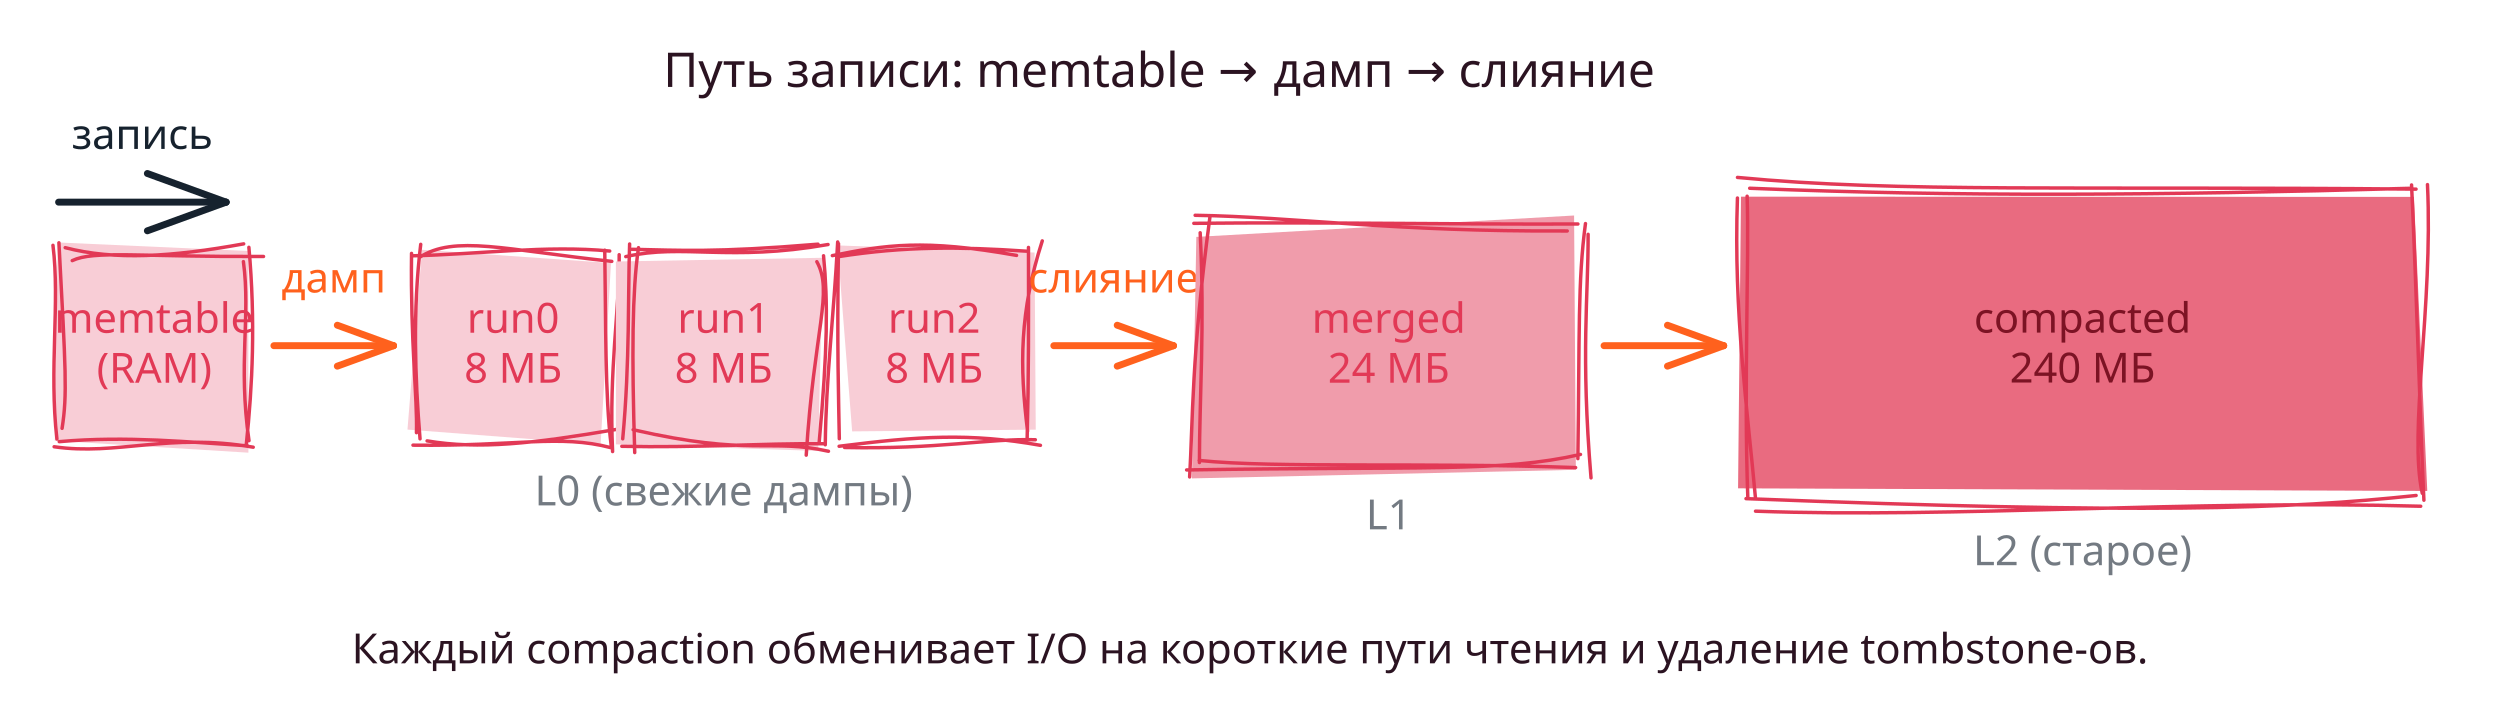
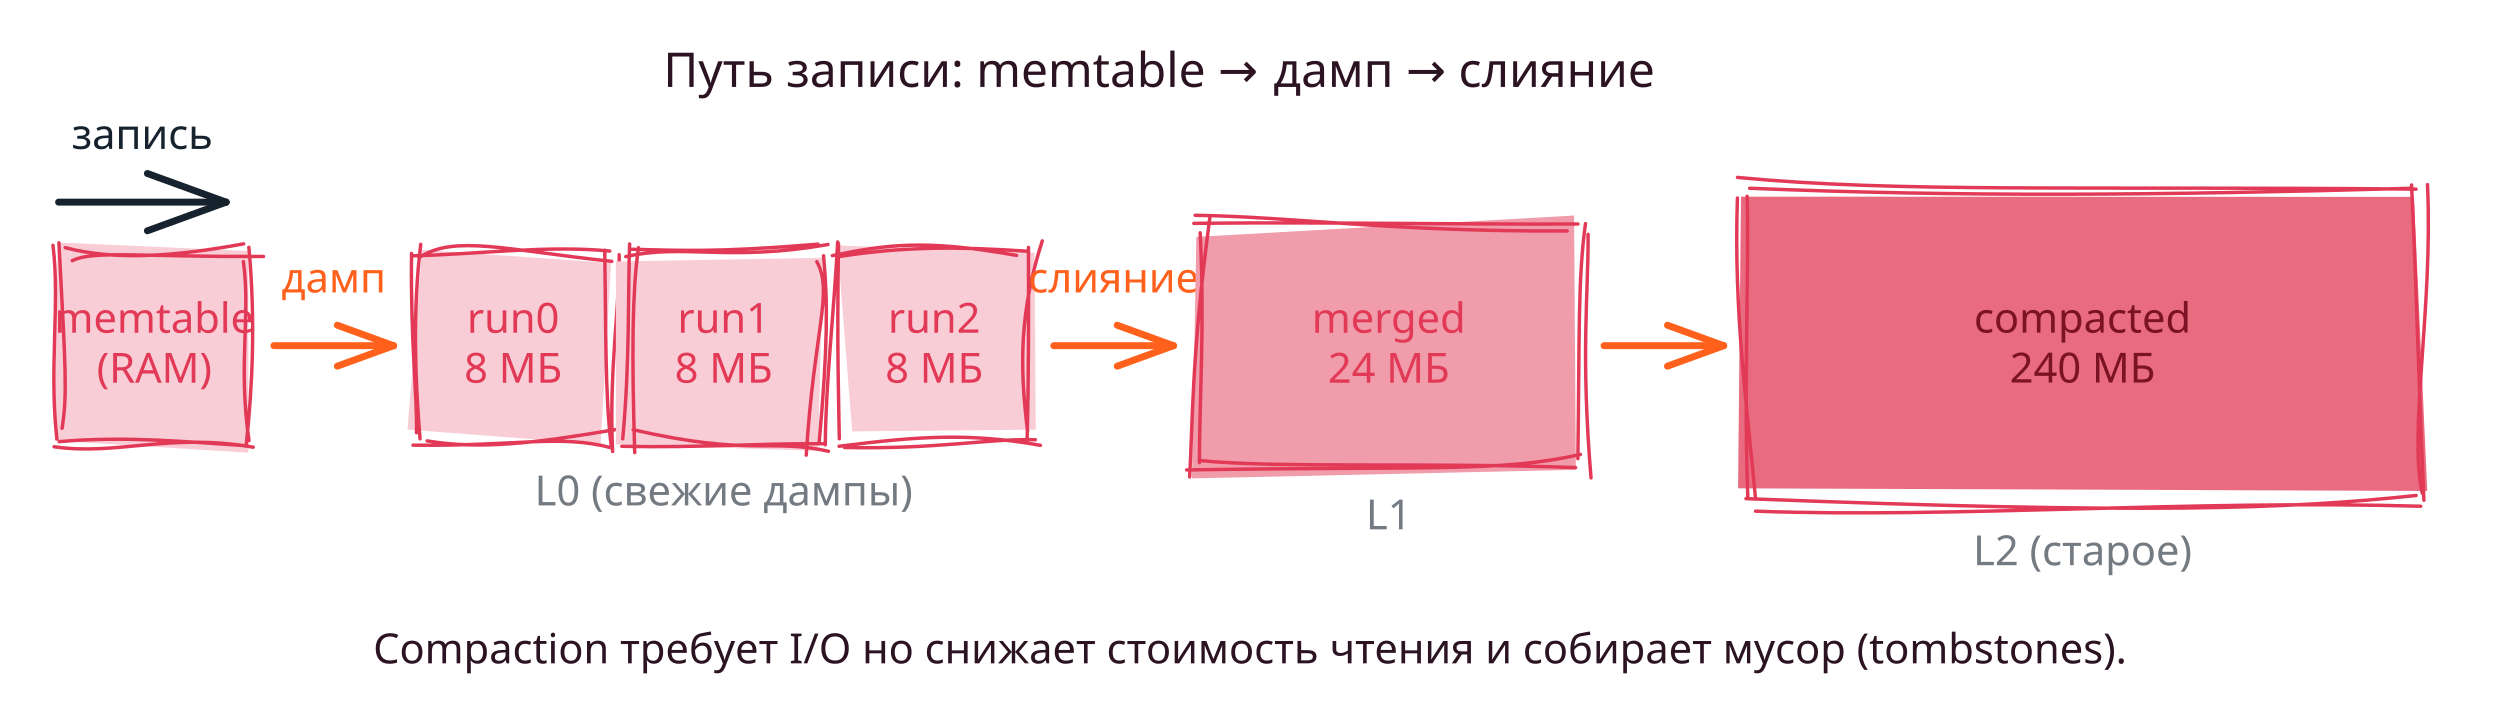
<svg xmlns="http://www.w3.org/2000/svg" version="1.1" viewBox="0 0 720.69 204.138" width="720.69" height="204.138">
  <defs>
    <style>
      @font-face {
        font-family: "Virgil";
        src: url("https://excalidraw.com/Virgil.woff2");
      }
      @font-face {
        font-family: "Cascadia";
        src: url("https://excalidraw.com/Cascadia.woff2");
      }
    </style>
  </defs>
  <rect x="0" y="0" width="720.69" height="204.138" fill="transparent" />
  <g transform="translate(10 10) rotate(0 324.1379 9.655172)">
    <text x="324.138" y="9.7" dominant-baseline="central" font-family="Cascadia, sans-serif" font-size="13.793px" fill="#2B1321" text-anchor="middle" style="white-space: pre;" direction="ltr">Путь записи: memtable → дамп → слияние</text>
  </g>
  <g stroke-linecap="round" transform="translate(16.89655 72.06897) rotate(0 27.58621 27.58621)">
    <path d="M-0.28 -2.18 L54.69 0.29 L54.71 58.43 L-1.1 54.99" stroke="none" stroke-width="0" fill="#F8CDD6" />
    <path d="M3.93 3.06 C10.21 0.07, 22.92 2.01, 59.07 1.87 M1.9 -0.67 C16.11 3.04, 32.8 1.98, 53.35 -1.77 M53.27 3.35 C55.4 19.25, 51.69 32.55, 54.88 54.96 M54.85 -0.77 C56.78 20.63, 55.89 39.04, 54.1 56.12 M56.1 56.85 C31.81 52.61, 16.83 59.37, -1.29 56.72 M54.48 56.45 C38.11 55.43, 19.68 53.51, 0.18 55.25 M1 51.41 C2.53 41.57, 2.06 35.01, 0.09 -2.08 M-0.49 54.48 C-2.79 34.41, 0.43 15.1, -1.63 -1.35" stroke="#E23956" stroke-width="1" fill="none" />
  </g>
  <g transform="translate(16.89655 72.06897) rotate(0 27.58621 27.58621)">
    <text x="27.586" y="19.2" dominant-baseline="central" font-family="Cascadia, sans-serif" font-size="12px" fill="#E23956" text-anchor="middle" style="white-space: pre;" direction="ltr">memtable</text>
    <text x="27.586" y="33.6" dominant-baseline="central" font-family="Cascadia, sans-serif" font-size="12px" fill="#E23956" text-anchor="middle" style="white-space: pre;" direction="ltr">(RAM)</text>
  </g>
  <g stroke-linecap="round">
    <g transform="translate(16.89655 58.27586) rotate(0 24.13793 0)">
      <path d="M0 0 C8.05 0, 40.23 0, 48.28 0 M0 0 C8.05 0, 40.23 0, 48.28 0" stroke="#16222E" stroke-width="2" fill="none" />
    </g>
    <g transform="translate(16.89655 58.27586) rotate(0 24.13793 0)">
      <path d="M25.59 8.26 C31.07 6.26, 36.55 4.27, 48.28 0 M25.59 8.26 C34.26 5.1, 42.92 1.95, 48.28 0" stroke="#16222E" stroke-width="2" fill="none" />
    </g>
    <g transform="translate(16.89655 58.27586) rotate(0 24.13793 0)">
      <path d="M25.59 -8.26 C31.07 -6.26, 36.55 -4.27, 48.28 0 M25.59 -8.26 C34.26 -5.1, 42.92 -1.95, 48.28 0" stroke="#16222E" stroke-width="2" fill="none" />
    </g>
  </g>
  <g transform="translate(16.89655 32.06897) rotate(0 24.13793 6.206897)">
    <text x="24.138" y="6.2" dominant-baseline="central" font-family="Cascadia, sans-serif" font-size="12px" fill="#16222E" text-anchor="middle" style="white-space: pre;" direction="ltr">запись</text>
  </g>
  <g stroke-linecap="round">
    <g transform="translate(78.96552 99.65517) rotate(0 17.24138 0)">
      <path d="M0 0 C5.75 0, 28.74 0, 34.48 0 M0 0 C5.75 0, 28.74 0, 34.48 0" stroke="#FF611D" stroke-width="2" fill="none" />
    </g>
    <g transform="translate(78.96552 99.65517) rotate(0 17.24138 0)">
      <path d="M18.28 5.9 C22.19 4.47, 26.11 3.05, 34.48 0 M18.28 5.9 C22.61 4.32, 26.94 2.74, 34.48 0" stroke="#FF611D" stroke-width="2" fill="none" />
    </g>
    <g transform="translate(78.96552 99.65517) rotate(0 17.24138 0)">
      <path d="M18.28 -5.9 C22.19 -4.47, 26.11 -3.05, 34.48 0 M18.28 -5.9 C22.61 -4.32, 26.94 -2.74, 34.48 0" stroke="#FF611D" stroke-width="2" fill="none" />
    </g>
  </g>
  <g transform="translate(78.96552 73.44828) rotate(0 17.24138 6.206897)">
    <text x="17.241" y="6.2" dominant-baseline="central" font-family="Cascadia, sans-serif" font-size="12px" fill="#FF611D" text-anchor="middle" style="white-space: pre;" direction="ltr">дамп</text>
  </g>
  <g stroke-linecap="round" transform="translate(120.3448 72.06897) rotate(0 27.58621 27.58621)">
    <path d="M1.31 -0.06 L55.79 3.76 L52.8 56.04 L-2.88 51.77" stroke="none" stroke-width="0" fill="#F8CDD6" />
    <path d="M0.5 2.19 C10.54 -4.49, 25.48 0.01, 56.02 3.28 M-1.67 1.68 C17.76 1.26, 37.08 -1.46, 55.42 0.3 M58.15 1.36 C58.28 17.33, 55.17 34.27, 56.25 58.1 M53.99 0.05 C54.34 21.13, 54.02 41.98, 55.87 56.57 M57.37 51.72 C33.2 55.84, 17.74 57.55, 2.78 55.03 M55.83 57 C40.91 53.07, 28.6 56.63, -1.29 56.26 M-0.29 52.66 C0 42.59, -2.04 26.73, -1.71 0.98 M0.74 54.44 C-0.72 36.63, -1.36 17.33, 0.94 -1.63" stroke="#E23956" stroke-width="1" fill="none" />
  </g>
  <g transform="translate(120.3448 72.06897) rotate(0 27.58621 27.58621)">
    <text x="27.586" y="19.2" dominant-baseline="central" font-family="Cascadia, sans-serif" font-size="12px" fill="#E23956" text-anchor="middle" style="white-space: pre;" direction="ltr">run0</text>
    <text x="27.586" y="33.6" dominant-baseline="central" font-family="Cascadia, sans-serif" font-size="12px" fill="#E23956" text-anchor="middle" style="white-space: pre;" direction="ltr">8 МБ</text>
  </g>
  <g stroke-linecap="round" transform="translate(181.0345 72.06897) rotate(0 27.58621 27.58621)">
    <path d="M-3.49 3.31 L56.15 2.24 L54.83 57.92 L-3.48 56.03" stroke="none" stroke-width="0" fill="#F8CDD6" />
    <path d="M-0.64 1.91 C15.98 -1.87, 29 3.48, 57.67 -1.58 M1.14 -0.2 C14.95 0.07, 25.12 0.79, 54.77 -1.68 M54.44 3.37 C59.24 12, 53.66 22.8, 51.38 59.14 M56.37 1.66 C57.67 15.27, 57.54 28.25, 55.12 55.39 M57.79 58.02 C41.02 54.25, 35.42 59.61, 1.48 51.81 M56.29 55.85 C38.49 55.68, 19.53 57.08, -1.78 56.59 M1.94 58.4 C1.09 30.24, 1.19 11.92, 3.03 -0.67 M-1.52 54.43 C0.56 32.36, -0.03 12.05, 0.47 -1.73" stroke="#E23956" stroke-width="1" fill="none" />
  </g>
  <g transform="translate(181.0345 72.06897) rotate(0 27.58621 27.58621)">
    <text x="27.586" y="19.2" dominant-baseline="central" font-family="Cascadia, sans-serif" font-size="12px" fill="#E23956" text-anchor="middle" style="white-space: pre;" direction="ltr">run1</text>
    <text x="27.586" y="33.6" dominant-baseline="central" font-family="Cascadia, sans-serif" font-size="12px" fill="#E23956" text-anchor="middle" style="white-space: pre;" direction="ltr">8 МБ</text>
  </g>
  <g stroke-linecap="round" transform="translate(241.7241 72.06897) rotate(0 27.58621 27.58621)">
    <path d="M-0.3 -1.32 L56.52 0.73 L56.86 51.79 L3.93 52.29" stroke="none" stroke-width="0" fill="#F8CDD6" />
    <path d="M-1.78 1.62 C13.42 -1.46, 24.52 -3.26, 51.32 1.56 M-0.05 1.92 C19.18 -1.11, 35.24 -0.95, 54.13 0.34 M58.74 -2.63 C52.2 17.7, 52.16 33.4, 54.5 52.19 M54.76 -0.74 C54.79 20.45, 54.84 36.59, 54.38 54.21 M58.21 56.31 C37.8 52.66, 23.04 53.67, 0.17 56.58 M56.74 54.7 C43.1 54.3, 28.53 57.52, 1.74 56.93 M-3.82 56.15 C-3.61 36.93, -1.38 19.19, -0.24 -2.32 M0.23 54.41 C0.06 43.13, -0.49 28.84, 0 -1.83" stroke="#E23956" stroke-width="1" fill="none" />
  </g>
  <g transform="translate(241.7241 72.06897) rotate(0 27.58621 27.58621)">
    <text x="27.586" y="19.2" dominant-baseline="central" font-family="Cascadia, sans-serif" font-size="12px" fill="#E23956" text-anchor="middle" style="white-space: pre;" direction="ltr">run2</text>
    <text x="27.586" y="33.6" dominant-baseline="central" font-family="Cascadia, sans-serif" font-size="12px" fill="#E23956" text-anchor="middle" style="white-space: pre;" direction="ltr">8 МБ</text>
  </g>
  <g transform="translate(120.3448 134.1379) rotate(0 88.27586 6.896552)">
    <text x="88.276" y="6.9" dominant-baseline="central" font-family="Cascadia, sans-serif" font-size="12px" fill="#737A82" text-anchor="middle" style="white-space: pre;" direction="ltr">L0 (свежие дампы)</text>
  </g>
  <g stroke-linecap="round">
    <g transform="translate(303.7931 99.65517) rotate(0 17.24138 0)">
      <path d="M0 0 C5.75 0, 28.74 0, 34.48 0 M0 0 C5.75 0, 28.74 0, 34.48 0" stroke="#FF611D" stroke-width="2" fill="none" />
    </g>
    <g transform="translate(303.7931 99.65517) rotate(0 17.24138 0)">
      <path d="M18.28 5.9 C22.19 4.47, 26.11 3.05, 34.48 0 M18.28 5.9 C22.36 4.41, 26.43 2.93, 34.48 0" stroke="#FF611D" stroke-width="2" fill="none" />
    </g>
    <g transform="translate(303.7931 99.65517) rotate(0 17.24138 0)">
      <path d="M18.28 -5.9 C22.19 -4.47, 26.11 -3.05, 34.48 0 M18.28 -5.9 C22.36 -4.41, 26.43 -2.93, 34.48 0" stroke="#FF611D" stroke-width="2" fill="none" />
    </g>
  </g>
  <g transform="translate(293.4483 73.44828) rotate(0 27.58621 6.206897)">
    <text x="27.586" y="6.2" dominant-baseline="central" font-family="Cascadia, sans-serif" font-size="12px" fill="#FF611D" text-anchor="middle" style="white-space: pre;" direction="ltr">слияние</text>
  </g>
  <g stroke-linecap="round" transform="translate(345.1724 65.17241) rotate(0 55.17241 34.48276)">
    <path d="M-0.3 3.12 L108.6 -3.05 L109.11 70.26 L-1.56 72.74" stroke="none" stroke-width="0" fill="#F09CAB" />
    <path d="M-0.64 -3.11 C28.36 -2.67, 55.98 1.67, 106.62 1.41 M-1.02 -0.79 C35.31 -1.2, 75.65 -0.44, 109.7 -0.6 M112.64 2.38 C112.71 20.32, 110.49 36.61, 113.48 72.59 M111.88 -0.72 C109.67 15.86, 110.2 30.36, 109.69 67.04 M110.44 65.83 C87.66 71.05, 64.69 69.19, -3.1 70.3 M109.04 69.62 C65.82 68.06, 22.22 69.85, 0.51 67.56 M-2.23 72.32 C-1.3 56.5, -1.72 37.28, 3.6 -2.44 M0.59 68.17 C0.59 49.88, 2.16 28.71, 0.81 1.93" stroke="#E23956" stroke-width="1" fill="none" />
  </g>
  <g transform="translate(345.1724 65.17241) rotate(0 55.17241 34.48276)">
    <text x="55.172" y="26.1" dominant-baseline="central" font-family="Cascadia, sans-serif" font-size="12px" fill="#E23956" text-anchor="middle" style="white-space: pre;" direction="ltr">merged</text>
    <text x="55.172" y="40.5" dominant-baseline="central" font-family="Cascadia, sans-serif" font-size="12px" fill="#E23956" text-anchor="middle" style="white-space: pre;" direction="ltr">24 МБ</text>
  </g>
  <g transform="translate(345.1724 141.0345) rotate(0 55.17241 6.896552)">
    <text x="55.172" y="6.9" dominant-baseline="central" font-family="Cascadia, sans-serif" font-size="12px" fill="#737A82" text-anchor="middle" style="white-space: pre;" direction="ltr">L1</text>
  </g>
  <g stroke-linecap="round">
    <g transform="translate(462.4138 99.65517) rotate(0 17.24138 0)">
      <path d="M0 0 C5.75 0, 28.74 0, 34.48 0 M0 0 C5.75 0, 28.74 0, 34.48 0" stroke="#FF611D" stroke-width="2" fill="none" />
    </g>
    <g transform="translate(462.4138 99.65517) rotate(0 17.24138 0)">
      <path d="M18.28 5.9 C22.2 4.47, 26.11 3.05, 34.48 0 M18.28 5.9 C22.58 4.33, 26.87 2.77, 34.48 0" stroke="#FF611D" stroke-width="2" fill="none" />
    </g>
    <g transform="translate(462.4138 99.65517) rotate(0 17.24138 0)">
      <path d="M18.28 -5.9 C22.2 -4.47, 26.11 -3.05, 34.48 0 M18.28 -5.9 C22.58 -4.33, 26.87 -2.77, 34.48 0" stroke="#FF611D" stroke-width="2" fill="none" />
    </g>
  </g>
  <g stroke-linecap="round" transform="translate(503.7931 54.82759) rotate(0 96.55172 44.82759)">
    <path d="M-1.91 1.86 L192.09 1.93 L195.93 86.7 L-2.75 85.95" stroke="none" stroke-width="0" fill="#E96B80" />
    <path d="M-2.92 -3.68 C43.24 0.75, 95.02 -1.21, 192.69 -0.31 M0.6 -0.56 C60.6 1.91, 117.54 1.56, 191.17 -0.55 M195.99 -1.61 C197.65 33.64, 190.5 69.63, 194.49 87.37 M191.4 -1.51 C192.95 31.81, 193.86 66.22, 194.96 89.37 M194.04 91.11 C128.23 89.18, 59.15 94.63, 2.28 92.53 M192.71 88.01 C155.5 91.96, 114.38 93.41, -0.46 88.92 M2.24 88.5 C0.04 63.88, -4.1 35.14, -2.93 2.26 M0.07 88.83 C-1.16 56.42, 0.52 19.6, -0.14 1.74" stroke="#E23956" stroke-width="1" fill="none" />
  </g>
  <g transform="translate(503.7931 54.82759) rotate(0 96.55172 44.82759)">
    <text x="96.552" y="36.4" dominant-baseline="central" font-family="Cascadia, sans-serif" font-size="12px" fill="#7C1324" text-anchor="middle" style="white-space: pre;" direction="ltr">compacted</text>
    <text x="96.552" y="50.8" dominant-baseline="central" font-family="Cascadia, sans-serif" font-size="12px" fill="#7C1324" text-anchor="middle" style="white-space: pre;" direction="ltr">240 МБ</text>
  </g>
  <g transform="translate(503.7931 151.3793) rotate(0 96.55172 6.896552)">
    <text x="96.552" y="6.9" dominant-baseline="central" font-family="Cascadia, sans-serif" font-size="12px" fill="#737A82" text-anchor="middle" style="white-space: pre;" direction="ltr">L2 (старое)</text>
  </g>
  <g transform="translate(10 178.9655) rotate(0 350.3448 7.586207)">
-     <text x="350.345" y="7.6" dominant-baseline="central" font-family="Cascadia, sans-serif" font-size="12px" fill="#2B1321" text-anchor="middle" style="white-space: pre;" direction="ltr">Каждый compaction обменивает I/O на короткие пути чтения и удаление tombstone-ов.</text>
+     <text x="350.345" y="7.6" dominant-baseline="central" font-family="Cascadia, sans-serif" font-size="12px" fill="#2B1321" text-anchor="middle" style="white-space: pre;" direction="ltr">Compaction требует I/O но снижает стоимость чтения и собирает мусор (tombstones).</text>
  </g>
</svg>
